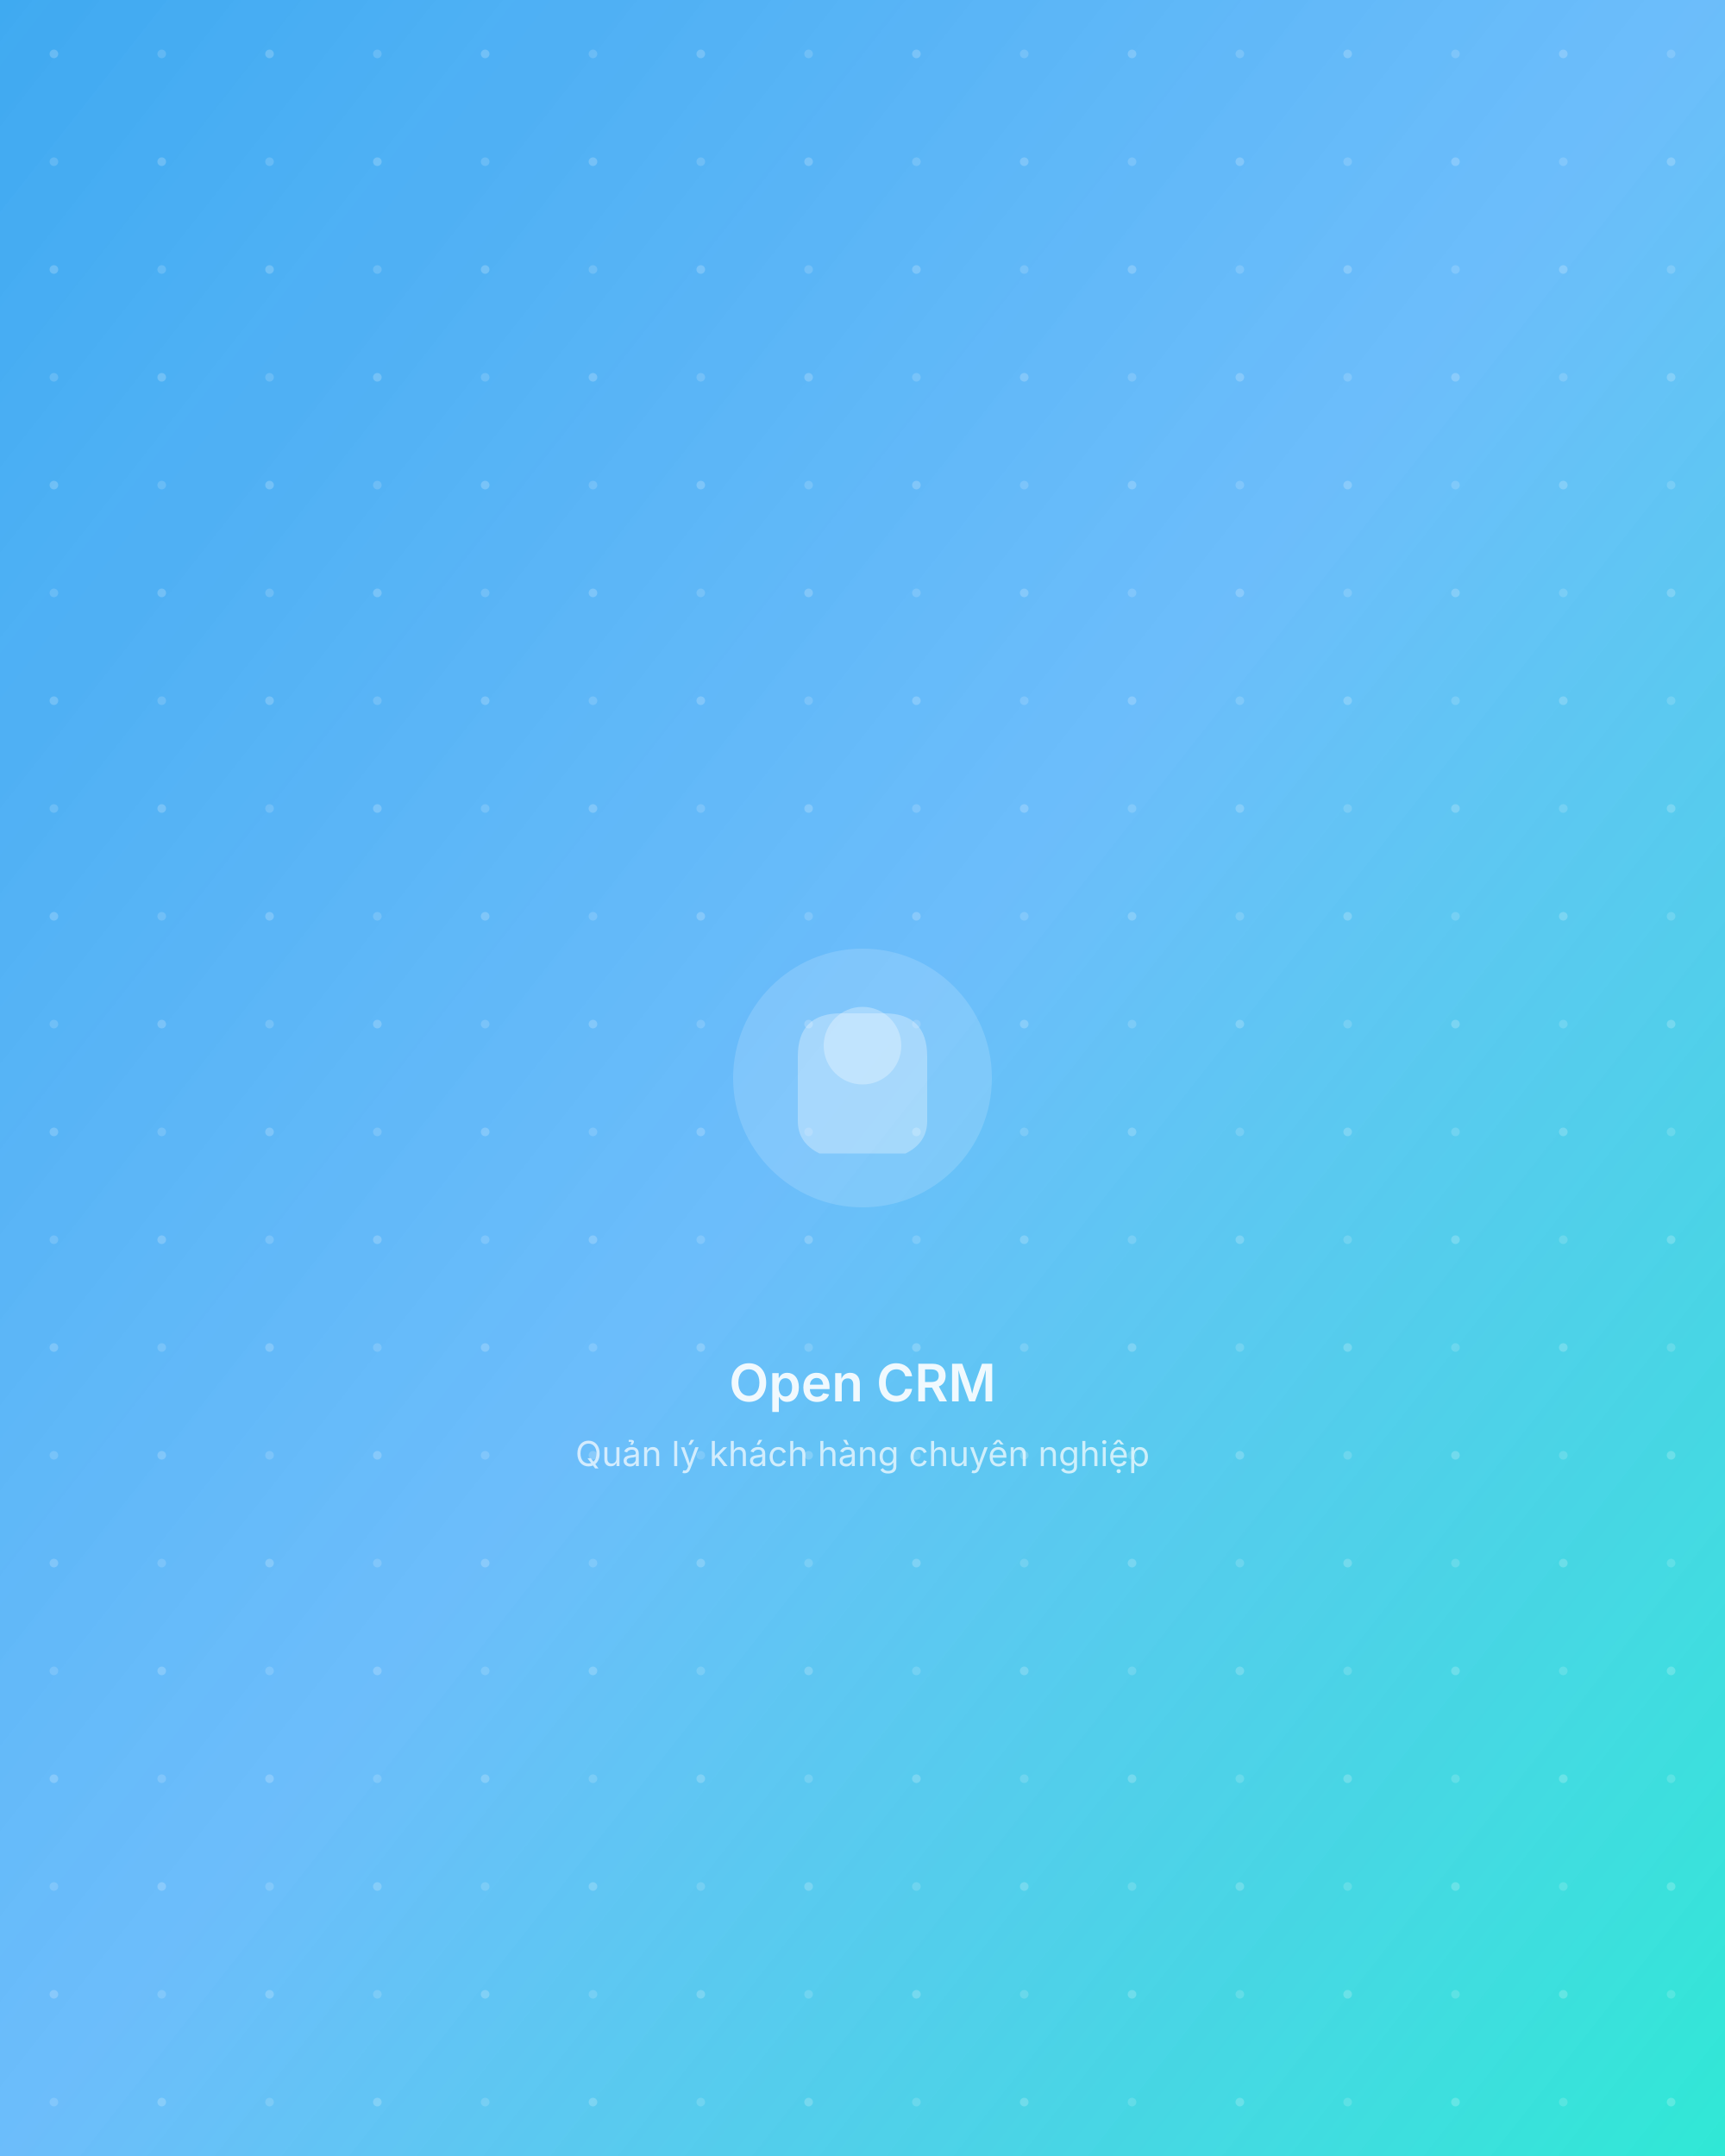
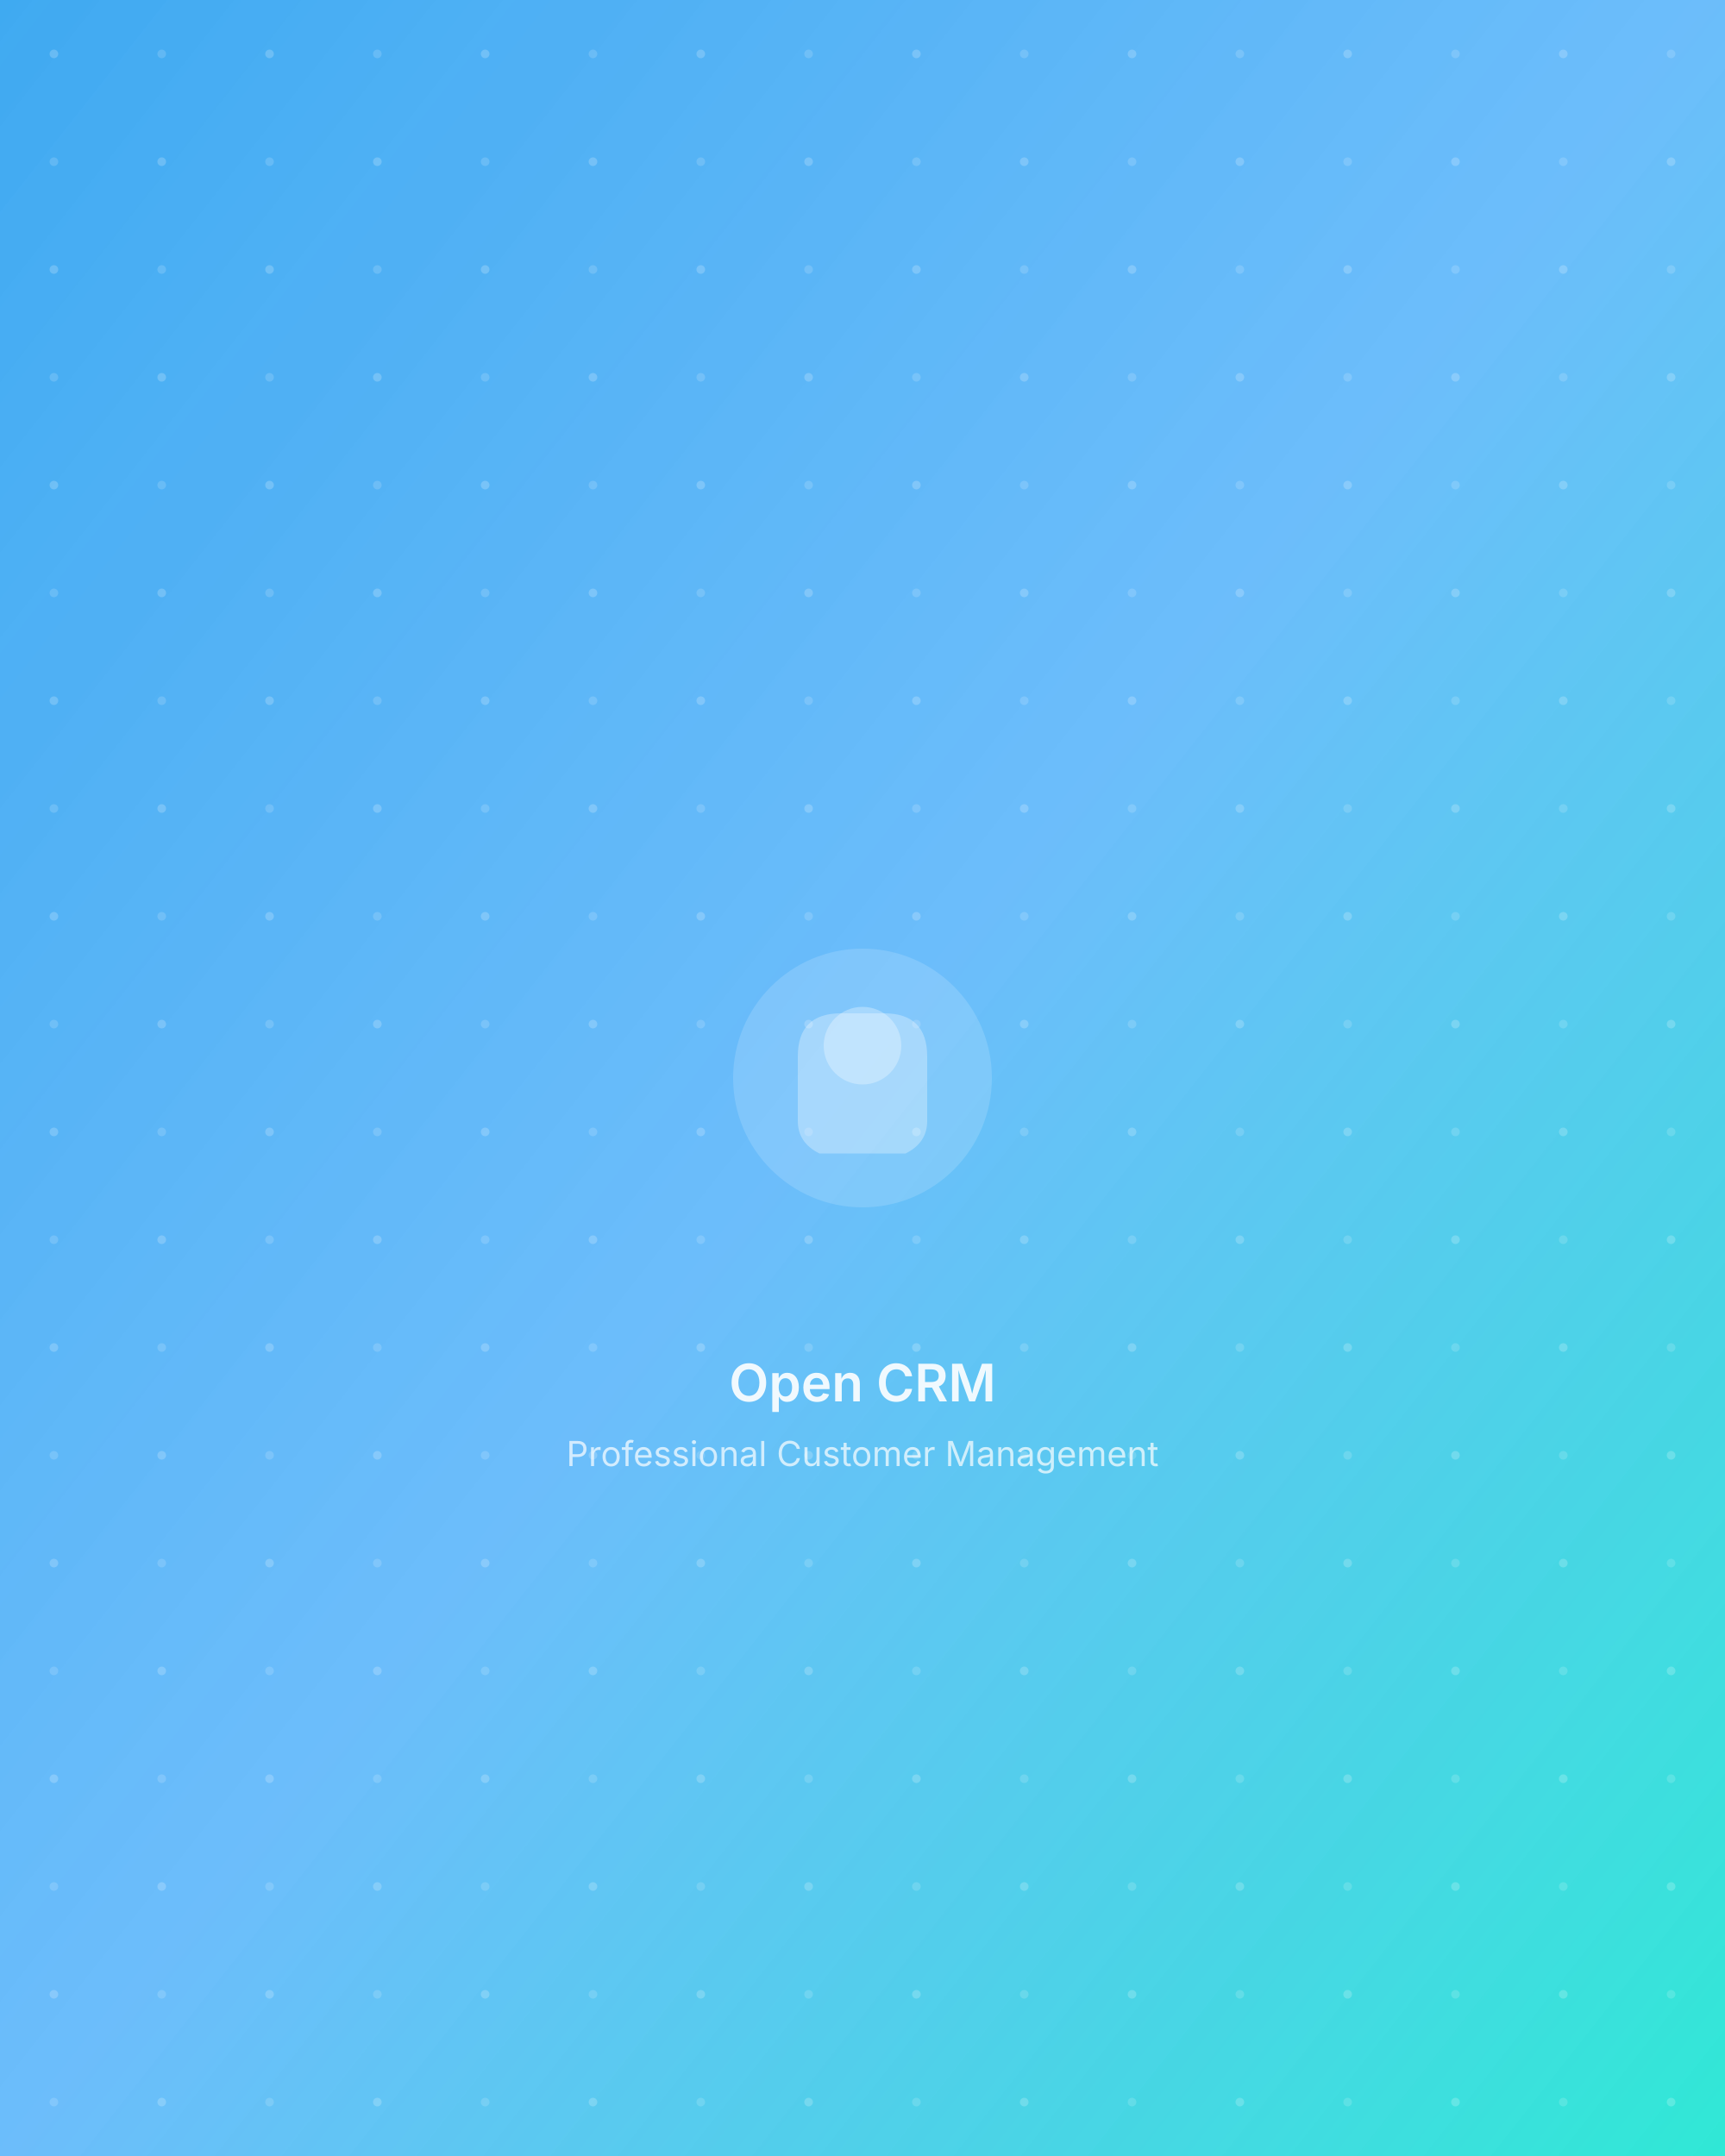
<svg xmlns="http://www.w3.org/2000/svg" viewBox="0 0 800 1000" preserveAspectRatio="xMidYMid slice">
  <defs>
    <linearGradient id="grad1" x1="0%" y1="0%" x2="100%" y2="100%">
      <stop offset="0%" style="stop-color:hsl(204, 89%, 51%);stop-opacity:0.8" />
      <stop offset="50%" style="stop-color:hsl(206, 100%, 60%);stop-opacity:0.7" />
      <stop offset="100%" style="stop-color:hsl(174, 100%, 45%);stop-opacity:0.8" />
    </linearGradient>
    <pattern id="pattern" x="0" y="0" width="100" height="100" patternUnits="userSpaceOnUse">
      <circle cx="25" cy="25" r="2" fill="white" opacity="0.2" />
      <circle cx="75" cy="75" r="2" fill="white" opacity="0.2" />
      <circle cx="25" cy="75" r="2" fill="white" opacity="0.15" />
      <circle cx="75" cy="25" r="2" fill="white" opacity="0.15" />
    </pattern>
  </defs>
  <rect width="800" height="1000" fill="url(#grad1)" />
  <rect width="800" height="1000" fill="url(#pattern)" />
  <g transform="translate(400, 500)">
    <circle cx="0" cy="0" r="60" fill="white" opacity="0.15" />
    <path d="M -30 -10 Q -30 -30 -10 -30 L 10 -30 Q 30 -30 30 -10 L 30 20 Q 30 30 20 35 L -20 35 Q -30 30 -30 20 Z" fill="white" opacity="0.3" />
    <circle cx="0" cy="-15" r="18" fill="white" opacity="0.3" />
  </g>
  <text x="400" y="650" font-family="system-ui, -apple-system, sans-serif" font-size="24" fill="white" opacity="0.9" text-anchor="middle" font-weight="600">Open CRM</text>
-   <text x="400" y="680" font-family="system-ui, -apple-system, sans-serif" font-size="16" fill="white" opacity="0.7" text-anchor="middle">Quản lý khách hàng chuyên nghiệp</text>
+   <text x="400" y="680" font-family="system-ui, -apple-system, sans-serif" font-size="16" fill="white" opacity="0.7" text-anchor="middle">Professional Customer Management</text>
</svg>
